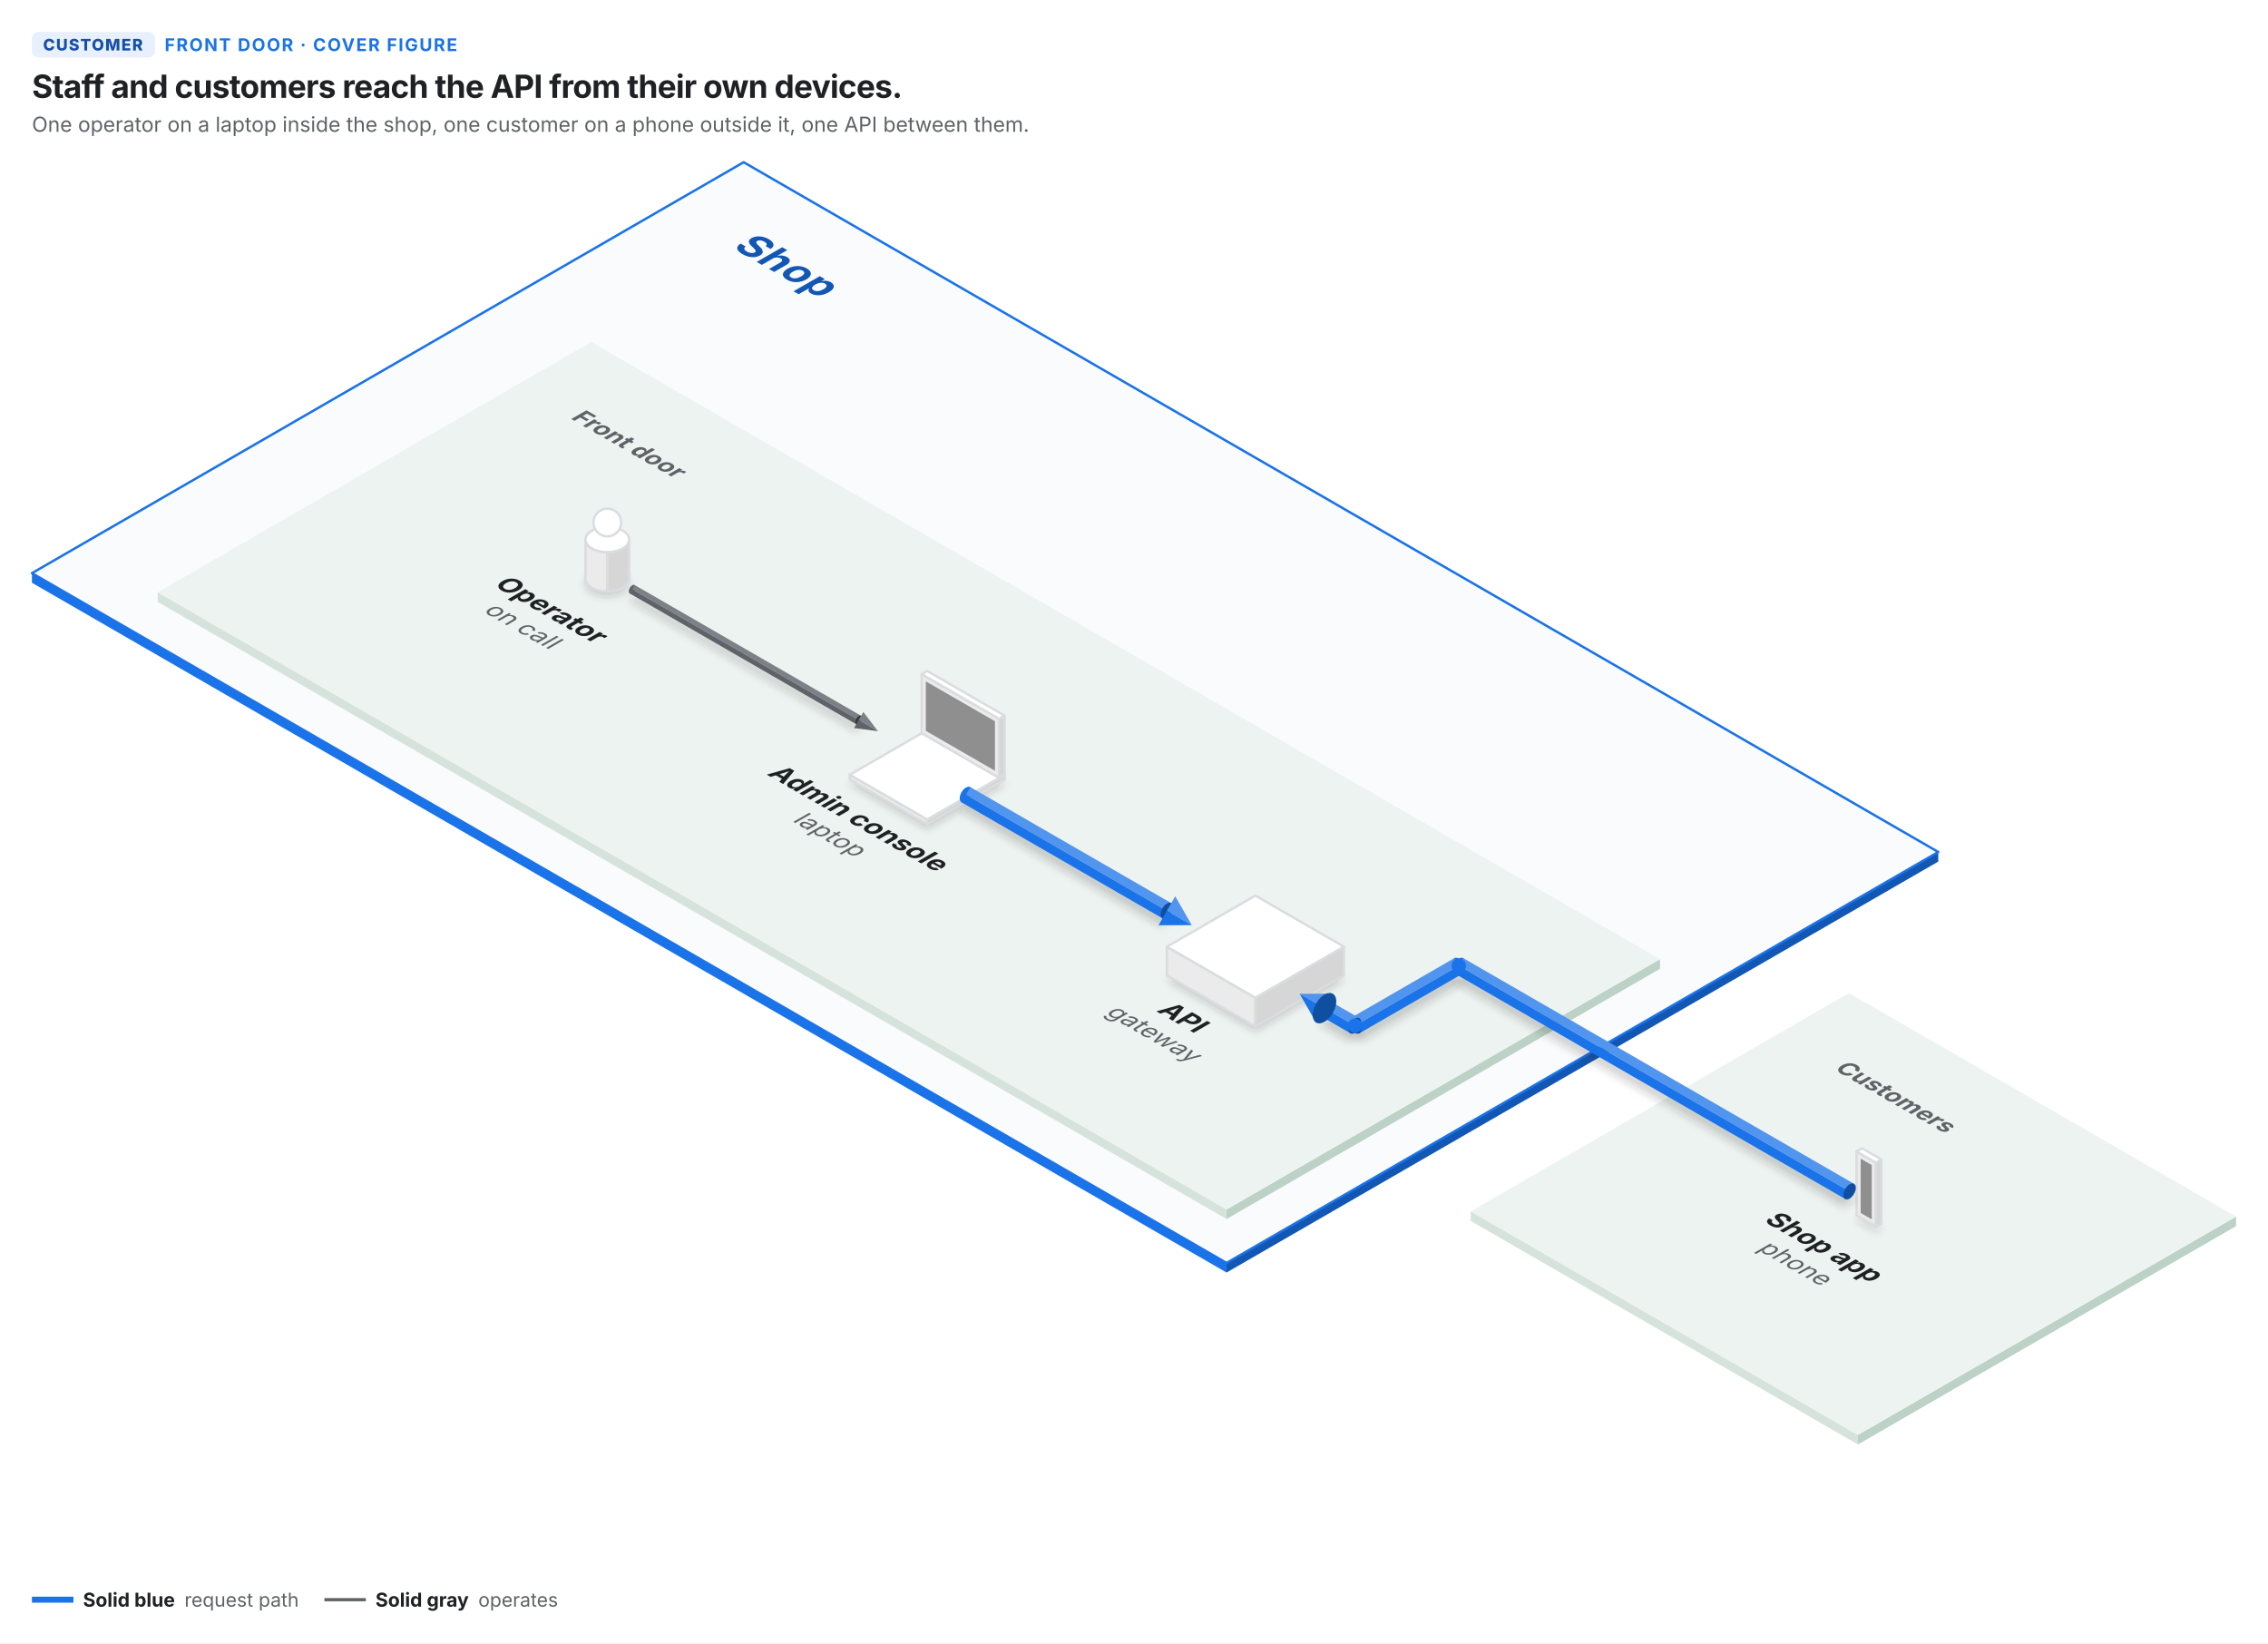
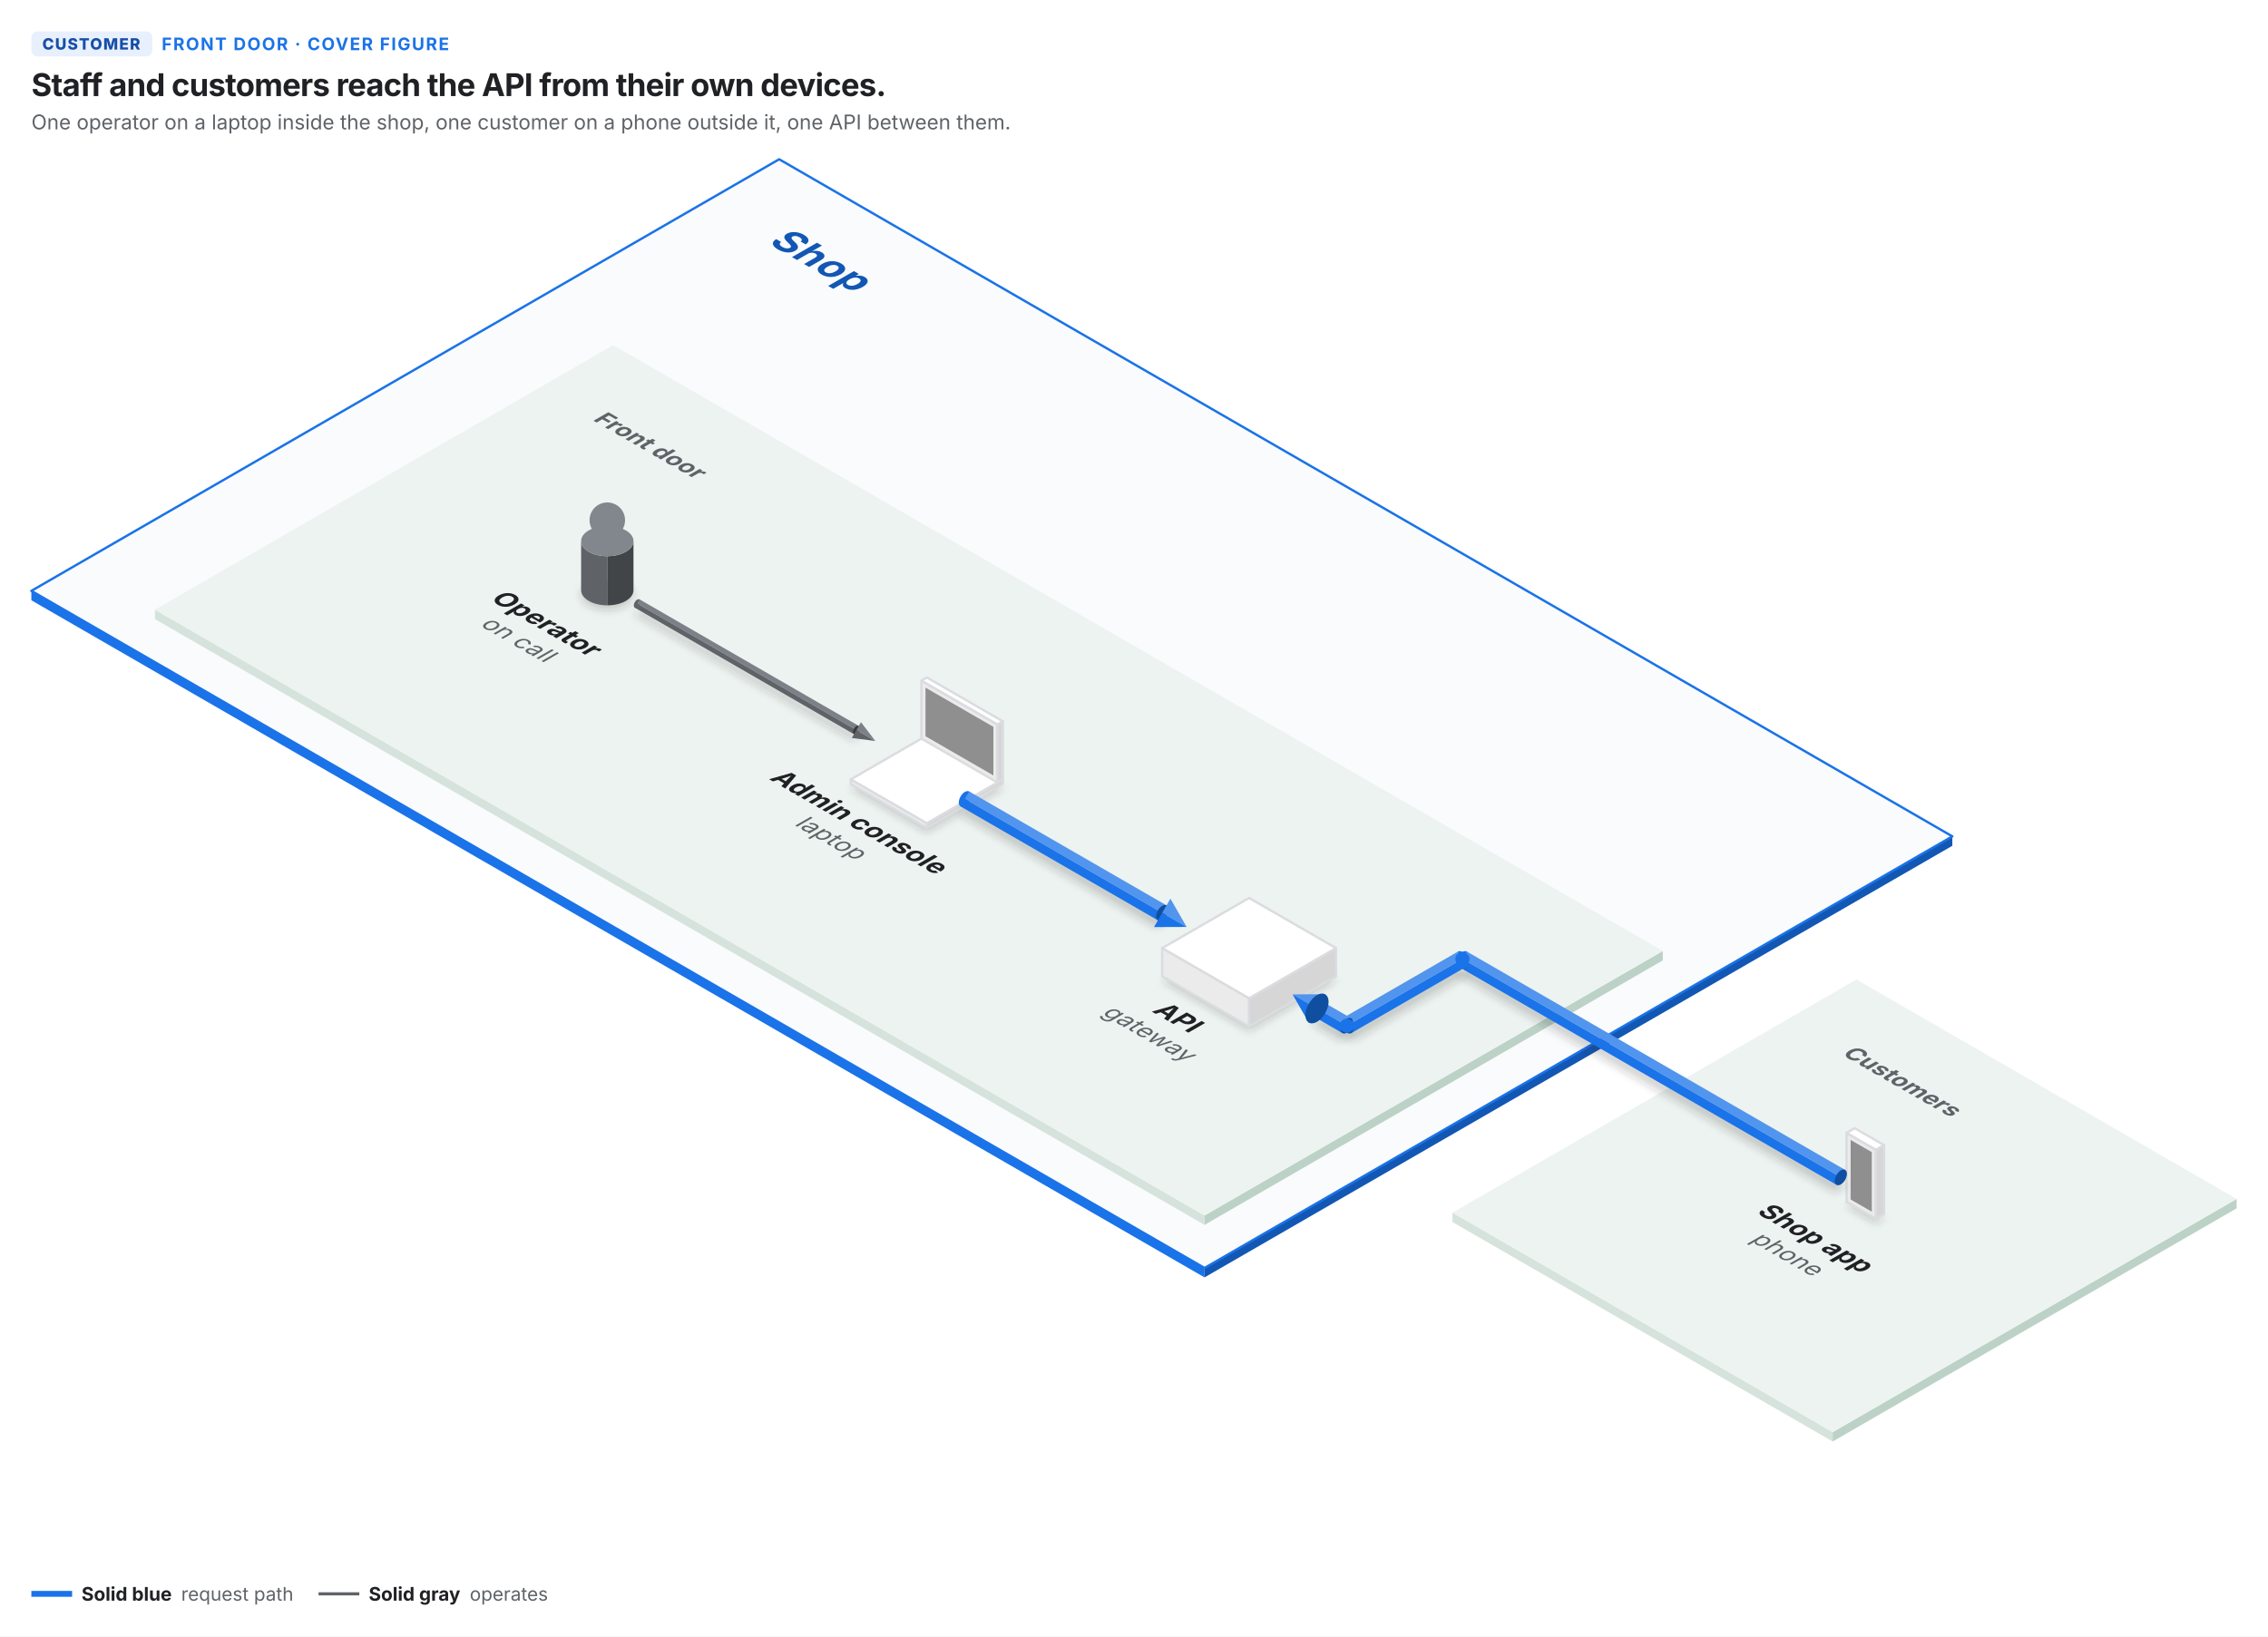
- <svg xmlns="http://www.w3.org/2000/svg" width="1420.55" height="1029.06" viewBox="0 0 1420.55 1029.06">
-   <rect x="0" y="0" width="1420.55" height="1029.06" fill="#FFFFFF" />
+ <svg xmlns="http://www.w3.org/2000/svg" width="1446.53" height="1044.06" viewBox="0 0 1446.53 1044.06">
+   <rect x="0" y="0" width="1446.53" height="1044.06" fill="#FFFFFF" />
  <defs>
    <filter id="stencil-shadow" x="-50%" y="-50%" width="200%" height="200%">
      <feGaussianBlur stdDeviation="2.5" />
    </filter>
  </defs>
  <g data-id="" data-tag="Page" data-projection="iso">
    <g data-id="/kicker" data-tag="Kicker">
      <rect x="20" y="20" width="77.14" height="16" rx="4" fill="#E8F0FE" />
      <text x="27" y="31.64" xml:space="preserve" font-family="Inter" font-size="10" font-weight="800" letter-spacing="0.7" fill="#174EA6">CUSTOMER</text>
      <text x="103.14" y="32" xml:space="preserve" font-family="Inter" font-size="11" font-weight="700" letter-spacing="0.88" fill="#1A73E8">FRONT DOOR · COVER FIGURE</text>
    </g>
    <g data-id="/title" data-tag="Title">
      <text x="20" y="61.28" xml:space="preserve" font-family="Inter" font-size="20" font-weight="700" letter-spacing="-0.4" fill="#202124">Staff and customers reach the API from their own devices.</text>
    </g>
    <g data-id="/lede" data-tag="Lede">
      <text x="20" y="82.53" xml:space="preserve" font-family="Inter" font-size="13" font-weight="400" fill="#5F6368">One operator on a laptop inside the shop, one customer on a phone outside it, one API between them.</text>
    </g>
    <g data-id="/body" data-tag="Body">
      <g data-id="/body/0" data-tag="Row">
        <g data-id="/body/0/children/0" data-tag="Zone" data-kind="system">
-           <polygon points="20,364.97 768.25,796.97 768.25,790.97 20,358.97" fill="#1A73E8" />
-           <polygon points="1214.02,539.6 768.25,796.97 768.25,790.97 1214.02,533.6" fill="#1257B3" />
-           <polygon points="465.78,101.6 1214.02,533.6 768.25,790.97 20,358.97" fill="#FAFBFC" stroke="#1A73E8" stroke-width="1.5" stroke-linejoin="round" />
-           <g data-plane="6" data-axis="x" transform="matrix(0.87 0.5 -0.87 0.5 536.45 40.8)">
+           <polygon points="20,382.97 768.25,814.97 768.25,808.97 20,376.97" fill="#1A73E8" />
+           <polygon points="1245.2,539.6 768.25,814.97 768.25,808.97 1245.2,533.6" fill="#1257B3" />
+           <polygon points="496.95,101.6 1245.2,533.6 768.25,808.97 20,376.97" fill="#FAFBFC" stroke="#1A73E8" stroke-width="1.5" stroke-linejoin="round" />
+           <g data-plane="6" data-axis="x" transform="matrix(0.87 0.5 -0.87 0.5 567.62 40.8)">
            <text x="69" y="159.14" xml:space="preserve" font-family="Inter" font-size="25.2" font-weight="700" letter-spacing="0.25" fill="#1257B3">Shop</text>
          </g>
          <g data-id="/body/0/children/0/children/0" data-tag="Zone" data-kind="group">
-             <polygon points="98.81,376.97 768.25,763.47 768.25,757.47 98.81,370.97" fill="#D5E3DC" />
-             <polygon points="1039.74,606.72 768.25,763.47 768.25,757.47 1039.74,600.72" fill="#BCD2C7" />
-             <polygon points="370.31,214.22 1039.74,600.72 768.25,757.47 98.81,370.97" fill="#EDF3F0" />
-             <g data-plane="12" data-axis="x" transform="matrix(0.87 0.5 -0.87 0.5 536.45 34.8)">
-               <text x="124" y="330.3" xml:space="preserve" font-family="Inter" font-size="15" font-weight="700" fill="#5F6368">Front door</text>
+             <polygon points="98.81,394.97 768.25,781.47 768.25,775.47 98.81,388.97" fill="#D5E3DC" />
+             <polygon points="1060.53,612.72 768.25,781.47 768.25,775.47 1060.53,606.72" fill="#BCD2C7" />
+             <polygon points="391.09,220.22 1060.53,606.72 768.25,775.47 98.81,388.97" fill="#EDF3F0" />
+             <g data-plane="12" data-axis="x" transform="matrix(0.87 0.5 -0.87 0.5 567.62 34.8)">
+               <text x="124" y="342.3" xml:space="preserve" font-family="Inter" font-size="15" font-weight="700" fill="#5F6368">Front door</text>
            </g>
            <g data-id="/body/0/children/0/children/0/children/0" data-tag="Row">
              <g data-id="/body/0/children/0/children/0/children/0/children/0" data-tag="Pcard">
-                 <ellipse cx="380.41" cy="365.55" rx="13.67" ry="7.89" fill="#202124" fill-opacity="0.2" filter="url(#stencil-shadow)" />
-                 <path d="M 366.74 362.55 A 13.67 7.89 0 0 0 380.41 370.44 L 380.41 345.8 A 13.67 7.89 0 0 1 366.74 337.91 Z" fill="#EBEBEB" stroke="#DADCE0" stroke-width="1.5" stroke-linejoin="round" />
-                 <path d="M 380.41 370.44 A 13.67 7.89 0 0 0 394.08 362.55 L 394.08 337.91 A 13.67 7.89 0 0 1 380.41 345.8 Z" fill="#D6D6D6" stroke="#DADCE0" stroke-width="1.5" stroke-linejoin="round" />
-                 <ellipse cx="380.41" cy="337.91" rx="13.67" ry="7.89" fill="#FFFFFF" stroke="#DADCE0" stroke-width="1.5" />
-                 <circle cx="380.41" cy="327.23" r="8.68" fill="#FFFFFF" stroke="#DADCE0" stroke-width="1.5" />
-                 <g data-plane="12" data-axis="x" transform="matrix(0.87 0.5 -0.87 0.5 536.45 34.8)">
-                   <text x="200.93" y="462.63" xml:space="preserve" font-family="Inter" font-size="16.9" font-weight="700" fill="#202124">Operator</text>
-                   <text x="213.5" y="482.65" xml:space="preserve" font-family="Inter" font-size="15.6" font-weight="400" fill="#5F6368">on call</text>
+                 <ellipse cx="387.34" cy="379.55" rx="16.71" ry="9.64" fill="#202124" fill-opacity="0.2" filter="url(#stencil-shadow)" />
+                 <path d="M 370.63 376.55 A 16.71 9.64 0 0 0 387.34 386.2 L 387.34 354.84 A 16.71 9.64 0 0 1 370.63 345.19 Z" fill="#5F6368" />
+                 <path d="M 387.34 386.2 A 16.71 9.64 0 0 0 404.04 376.55 L 404.04 345.19 A 16.71 9.64 0 0 1 387.34 354.84 Z" fill="#424548" />
+                 <ellipse cx="387.34" cy="345.19" rx="16.71" ry="9.64" fill="#82878D" />
+                 <circle cx="387.34" cy="331.87" r="11.32" fill="#82878D" />
+                 <g data-plane="12" data-axis="x" transform="matrix(0.87 0.5 -0.87 0.5 567.62 34.8)">
+                   <text x="200.93" y="494.63" xml:space="preserve" font-family="Inter" font-size="16.9" font-weight="700" fill="#202124">Operator</text>
+                   <text x="213.5" y="514.65" xml:space="preserve" font-family="Inter" font-size="15.6" font-weight="400" fill="#5F6368">on call</text>
                </g>
              </g>
              <g data-id="/body/0/children/0/children/0/children/0/children/1" data-tag="Pcard">
-                 <polygon points="580.75,463.22 629.25,491.22 580.75,519.22 532.25,491.22" fill="#202124" fill-opacity="0.2" filter="url(#stencil-shadow)" />
-                 <polygon points="532.25,488.22 580.75,516.22 580.75,513.22 532.25,485.22" fill="#EBEBEB" stroke="#DADCE0" stroke-width="1.5" stroke-linejoin="round" />
-                 <polygon points="629.25,488.22 580.75,516.22 580.75,513.22 629.25,485.22" fill="#D6D6D6" stroke="#DADCE0" stroke-width="1.5" stroke-linejoin="round" />
-                 <polygon points="580.75,457.22 629.25,485.22 580.75,513.22 532.25,485.22" fill="#FFFFFF" stroke="#DADCE0" stroke-width="1.5" stroke-linejoin="round" />
-                 <polygon points="577.29,459.22 625.78,487.22 625.78,450.22 577.29,422.22" fill="#EBEBEB" stroke="#DADCE0" stroke-width="1.5" stroke-linejoin="round" />
-                 <polygon points="629.25,485.22 625.78,487.22 625.78,450.22 629.25,448.22" fill="#D6D6D6" stroke="#DADCE0" stroke-width="1.5" stroke-linejoin="round" />
-                 <polygon points="580.75,420.22 629.25,448.22 625.78,450.22 577.29,422.22" fill="#FFFFFF" stroke="#DADCE0" stroke-width="1.5" stroke-linejoin="round" />
-                 <polygon points="579.89,426.72 623.19,451.72 623.19,482.72 579.89,457.72" fill="#8F8F8F" />
-                 <g data-plane="12" data-axis="x" transform="matrix(0.87 0.5 -0.87 0.5 536.45 34.8)">
-                   <text x="417.64" y="482.63" xml:space="preserve" font-family="Inter" font-size="16.9" font-weight="700" fill="#202124">Admin console</text>
-                   <text x="456.03" y="502.65" xml:space="preserve" font-family="Inter" font-size="15.6" font-weight="400" fill="#5F6368">laptop</text>
+                 <polygon points="591.14,475.22 639.64,503.22 591.14,531.22 542.65,503.22" fill="#202124" fill-opacity="0.2" filter="url(#stencil-shadow)" />
+                 <polygon points="542.65,500.22 591.14,528.22 591.14,525.22 542.65,497.22" fill="#EBEBEB" stroke="#DADCE0" stroke-width="1.5" stroke-linejoin="round" />
+                 <polygon points="639.64,500.22 591.14,528.22 591.14,525.22 639.64,497.22" fill="#D6D6D6" stroke="#DADCE0" stroke-width="1.5" stroke-linejoin="round" />
+                 <polygon points="591.14,469.22 639.64,497.22 591.14,525.22 542.65,497.22" fill="#FFFFFF" stroke="#DADCE0" stroke-width="1.5" stroke-linejoin="round" />
+                 <polygon points="587.68,471.22 636.18,499.22 636.18,462.22 587.68,434.22" fill="#EBEBEB" stroke="#DADCE0" stroke-width="1.5" stroke-linejoin="round" />
+                 <polygon points="639.64,497.22 636.18,499.22 636.18,462.22 639.64,460.22" fill="#D6D6D6" stroke="#DADCE0" stroke-width="1.5" stroke-linejoin="round" />
+                 <polygon points="591.14,432.22 639.64,460.22 636.18,462.22 587.68,434.22" fill="#FFFFFF" stroke="#DADCE0" stroke-width="1.5" stroke-linejoin="round" />
+                 <polygon points="590.28,438.72 633.58,463.72 633.58,494.72 590.28,469.72" fill="#8F8F8F" />
+                 <g data-plane="12" data-axis="x" transform="matrix(0.87 0.5 -0.87 0.5 567.62 34.8)">
+                   <text x="417.64" y="506.63" xml:space="preserve" font-family="Inter" font-size="16.9" font-weight="700" fill="#202124">Admin console</text>
+                   <text x="456.03" y="526.65" xml:space="preserve" font-family="Inter" font-size="15.6" font-weight="400" fill="#5F6368">laptop</text>
                </g>
              </g>
              <g data-id="/body/0/children/0/children/0/children/0/children/2" data-tag="Pcard">
-                 <polygon points="786.29,581.89 841.71,613.89 786.29,645.89 730.86,613.89" fill="#202124" fill-opacity="0.2" filter="url(#stencil-shadow)" />
-                 <polygon points="730.86,610.89 786.29,642.89 786.29,624.89 730.86,592.89" fill="#EBEBEB" stroke="#DADCE0" stroke-width="1.5" stroke-linejoin="round" />
-                 <polygon points="841.71,610.89 786.29,642.89 786.29,624.89 841.71,592.89" fill="#D6D6D6" stroke="#DADCE0" stroke-width="1.5" stroke-linejoin="round" />
-                 <polygon points="786.29,560.89 841.71,592.89 786.29,624.89 730.86,592.89" fill="#FFFFFF" stroke="#DADCE0" stroke-width="1.5" stroke-linejoin="round" />
-                 <g data-plane="12" data-axis="x" transform="matrix(0.87 0.5 -0.87 0.5 536.45 34.8)">
-                   <text x="706.18" y="490.63" xml:space="preserve" font-family="Inter" font-size="16.9" font-weight="700" fill="#202124">API</text>
-                   <text x="689.26" y="510.65" xml:space="preserve" font-family="Inter" font-size="15.6" font-weight="400" fill="#5F6368">gateway</text>
+                 <polygon points="796.68,593.89 852.11,625.89 796.68,657.89 741.25,625.89" fill="#202124" fill-opacity="0.2" filter="url(#stencil-shadow)" />
+                 <polygon points="741.25,622.89 796.68,654.89 796.68,636.89 741.25,604.89" fill="#EBEBEB" stroke="#DADCE0" stroke-width="1.5" stroke-linejoin="round" />
+                 <polygon points="852.11,622.89 796.68,654.89 796.68,636.89 852.11,604.89" fill="#D6D6D6" stroke="#DADCE0" stroke-width="1.5" stroke-linejoin="round" />
+                 <polygon points="796.68,572.89 852.11,604.89 796.68,636.89 741.25,604.89" fill="#FFFFFF" stroke="#DADCE0" stroke-width="1.5" stroke-linejoin="round" />
+                 <g data-plane="12" data-axis="x" transform="matrix(0.87 0.5 -0.87 0.5 567.62 34.8)">
+                   <text x="706.18" y="514.63" xml:space="preserve" font-family="Inter" font-size="16.9" font-weight="700" fill="#202124">API</text>
+                   <text x="689.26" y="534.65" xml:space="preserve" font-family="Inter" font-size="15.6" font-weight="400" fill="#5F6368">gateway</text>
                </g>
              </g>
            </g>
          </g>
        </g>
        <g data-id="/body/0/children/1" data-tag="Col">
          <g data-id="/body/0/children/1/children/0" data-tag="Zone" data-kind="group">
-             <polygon points="921.2,764.66 1163.69,904.66 1163.69,898.66 921.2,758.66" fill="#D5E3DC" />
-             <polygon points="1400.55,767.91 1163.69,904.66 1163.69,898.66 1400.55,761.91" fill="#BCD2C7" />
-             <polygon points="1158.06,621.91 1400.55,761.91 1163.69,898.66 921.2,758.66" fill="#EDF3F0" />
-             <g data-plane="6" data-axis="x" transform="matrix(0.87 0.5 -0.87 0.5 536.45 40.8)">
-               <text x="980.5" y="277.18" xml:space="preserve" font-family="Inter" font-size="15" font-weight="700" fill="#5F6368">Customers</text>
+             <polygon points="926.4,779.66 1168.89,919.66 1168.89,913.66 926.4,773.66" fill="#D5E3DC" />
+             <polygon points="1426.53,770.91 1168.89,919.66 1168.89,913.66 1426.53,764.91" fill="#BCD2C7" />
+             <polygon points="1184.04,624.91 1426.53,764.91 1168.89,913.66 926.4,773.66" fill="#EDF3F0" />
+             <g data-plane="6" data-axis="x" transform="matrix(0.87 0.5 -0.87 0.5 567.62 40.8)">
+               <text x="980.5" y="283.18" xml:space="preserve" font-family="Inter" font-size="15" font-weight="700" fill="#5F6368">Customers</text>
            </g>
            <g data-id="/body/0/children/1/children/0/children/0" data-tag="Col">
              <g data-id="/body/0/children/1/children/0/children/0/children/0" data-tag="Pcard">
-                 <polygon points="1166.29,762.16 1178.41,769.16 1174.95,771.16 1162.82,764.16" fill="#202124" fill-opacity="0.2" filter="url(#stencil-shadow)" />
-                 <polygon points="1162.82,761.16 1174.95,768.16 1174.95,728.16 1162.82,721.16" fill="#EBEBEB" stroke="#DADCE0" stroke-width="1.5" stroke-linejoin="round" />
-                 <polygon points="1178.41,766.16 1174.95,768.16 1174.95,728.16 1178.41,726.16" fill="#D6D6D6" stroke="#DADCE0" stroke-width="1.5" stroke-linejoin="round" />
-                 <polygon points="1166.29,719.16 1178.41,726.16 1174.95,728.16 1162.82,721.16" fill="#FFFFFF" stroke="#DADCE0" stroke-width="1.5" stroke-linejoin="round" />
-                 <polygon points="1165.42,725.66 1172.35,729.66 1172.35,763.66 1165.42,759.66" fill="#8F8F8F" />
-                 <g data-plane="6" data-axis="x" transform="matrix(0.87 0.5 -0.87 0.5 536.45 40.8)">
-                   <text x="1050.14" y="397.51" xml:space="preserve" font-family="Inter" font-size="16.9" font-weight="700" fill="#202124">Shop app</text>
-                   <text x="1065.78" y="417.53" xml:space="preserve" font-family="Inter" font-size="15.6" font-weight="400" fill="#5F6368">phone</text>
+                 <polygon points="1182.92,766.76 1201.62,777.56 1196.43,780.56 1177.72,769.76" fill="#202124" fill-opacity="0.2" filter="url(#stencil-shadow)" />
+                 <polygon points="1177.72,766.76 1196.43,777.56 1196.43,733.56 1177.72,722.76" fill="#EBEBEB" stroke="#DADCE0" stroke-width="1.5" stroke-linejoin="round" />
+                 <polygon points="1201.62,774.56 1196.43,777.56 1196.43,733.56 1201.62,730.56" fill="#D6D6D6" stroke="#DADCE0" stroke-width="1.5" stroke-linejoin="round" />
+                 <polygon points="1182.92,719.76 1201.62,730.56 1196.43,733.56 1177.72,722.76" fill="#FFFFFF" stroke="#DADCE0" stroke-width="1.5" stroke-linejoin="round" />
+                 <polygon points="1180.32,727.26 1193.83,735.06 1193.83,773.06 1180.32,765.26" fill="#8F8F8F" />
+                 <g data-plane="6" data-axis="x" transform="matrix(0.87 0.5 -0.87 0.5 567.62 40.8)">
+                   <text x="1050.14" y="415.51" xml:space="preserve" font-family="Inter" font-size="16.9" font-weight="700" fill="#202124">Shop app</text>
+                   <text x="1065.78" y="435.53" xml:space="preserve" font-family="Inter" font-size="15.6" font-weight="400" fill="#5F6368">phone</text>
                </g>
              </g>
            </g>
          </g>
        </g>
      </g>
    </g>
    <g data-id="/legend" data-tag="Legend">
      <g data-id="/legend/0" data-tag="LegendEntry" data-kind="blue">
-         <line x1="20" y1="1001.86" x2="46" y2="1001.86" stroke="#1A73E8" stroke-width="3.75" />
-         <text x="52" y="1006.23" xml:space="preserve" font-family="Inter" font-size="12" font-weight="700" fill="#202124">Solid blue</text>
-         <text x="115.56" y="1006.23" xml:space="preserve" font-family="Inter" font-size="12" font-weight="400" fill="#5F6368">request path</text>
+         <line x1="20" y1="1016.86" x2="46" y2="1016.86" stroke="#1A73E8" stroke-width="3.75" />
+         <text x="52" y="1021.23" xml:space="preserve" font-family="Inter" font-size="12" font-weight="700" fill="#202124">Solid blue</text>
+         <text x="115.56" y="1021.23" xml:space="preserve" font-family="Inter" font-size="12" font-weight="400" fill="#5F6368">request path</text>
      </g>
      <g data-id="/legend/1" data-tag="LegendEntry" data-kind="gray">
-         <line x1="203.18" y1="1001.86" x2="229.18" y2="1001.86" stroke="#5F6368" stroke-width="2" />
-         <text x="235.18" y="1006.23" xml:space="preserve" font-family="Inter" font-size="12" font-weight="700" fill="#202124">Solid gray</text>
-         <text x="299.59" y="1006.23" xml:space="preserve" font-family="Inter" font-size="12" font-weight="400" fill="#5F6368">operates</text>
+         <line x1="203.18" y1="1016.86" x2="229.18" y2="1016.86" stroke="#5F6368" stroke-width="2" />
+         <text x="235.18" y="1021.23" xml:space="preserve" font-family="Inter" font-size="12" font-weight="700" fill="#202124">Solid gray</text>
+         <text x="299.59" y="1021.23" xml:space="preserve" font-family="Inter" font-size="12" font-weight="400" fill="#5F6368">operates</text>
      </g>
    </g>
  </g>
  <g data-id="/links/0" data-tag="Link" data-kind="gray">
-     <polygon points="398.16,373.3 540,455.19 535.67,457.69 393.83,375.8" fill="#202124" fill-opacity="0.2" filter="url(#stencil-shadow)" />
-     <polygon points="393.83,370.3 393.91,369.61 394.12,368.89 394.47,368.17 394.92,367.51 395.44,366.96 396,366.55 396.56,366.31 397.08,366.26 397.53,366.4 397.87,366.72 398.09,367.2 398.16,367.8 398.09,368.49 397.87,369.22 397.53,369.94 397.08,370.59 396.56,371.14 396,371.55 395.44,371.79 394.92,371.84 394.47,371.7 394.12,371.39 393.91,370.91" fill="#5F6368" />
-     <polygon points="397.53,366.4 539.37,448.29 537.84,450.94 396,369.05" fill="#7C8188" />
-     <polygon points="396,369.05 537.84,450.94 536.31,453.6 394.47,371.7" fill="#5F6368" />
-     <polygon points="535.67,452.19 535.75,451.51 535.96,450.78 536.31,450.06 536.76,449.4 537.28,448.85 537.84,448.44 538.4,448.21 538.92,448.15 539.37,448.29 539.71,448.61 539.93,449.09 540,449.69 539.93,450.38 539.71,451.11 539.37,451.83 538.92,452.48 538.4,453.04 537.84,453.44 537.28,453.68 536.76,453.73 536.31,453.6 535.96,453.28 535.75,452.8" fill="#383A3D" />
-     <polygon points="549.96,457.94 540.75,445.91 537.84,450.94" fill="#7C8188" />
-     <polygon points="549.96,457.94 537.84,450.94 534.93,455.98" fill="#5F6368" />
+     <polygon points="408.56,389.3 548.37,470.03 544.04,472.53 404.23,391.8" fill="#202124" fill-opacity="0.2" filter="url(#stencil-shadow)" />
+     <polygon points="404.23,386.3 404.3,385.61 404.52,384.89 404.86,384.17 405.31,383.51 405.83,382.96 406.39,382.55 406.95,382.31 407.47,382.26 407.92,382.4 408.27,382.72 408.48,383.2 408.56,383.8 408.48,384.49 408.27,385.22 407.92,385.94 407.47,386.59 406.95,387.14 406.39,387.55 405.83,387.79 405.31,387.84 404.86,387.7 404.52,387.39 404.3,386.91" fill="#5F6368" />
+     <polygon points="407.92,382.4 547.74,463.12 546.21,465.78 406.39,385.05" fill="#7C8188" />
+     <polygon points="406.39,385.05 546.21,465.78 544.68,468.43 404.86,387.7" fill="#5F6368" />
+     <polygon points="544.04,467.03 544.12,466.34 544.33,465.61 544.68,464.89 545.13,464.24 545.65,463.68 546.21,463.28 546.77,463.04 547.29,462.99 547.74,463.12 548.08,463.44 548.3,463.92 548.37,464.53 548.3,465.22 548.08,465.94 547.74,466.66 547.29,467.32 546.77,467.87 546.21,468.28 545.65,468.51 545.13,468.57 544.68,468.43 544.33,468.11 544.12,467.63" fill="#383A3D" />
+     <polygon points="558.33,472.78 549.12,460.74 546.21,465.78" fill="#7C8188" />
+     <polygon points="558.33,472.78 546.21,465.78 543.3,470.81" fill="#5F6368" />
  </g>
  <g data-id="/links/1" data-tag="Link" data-kind="blue">
-     <polygon points="608.9,502.97 734.76,575.64 726.97,580.14 601.1,507.47" fill="#202124" fill-opacity="0.2" filter="url(#stencil-shadow)" />
-     <polygon points="601.1,499.97 601.24,498.73 601.63,497.42 602.24,496.13 603.05,494.95 603.99,493.96 605,493.22 606.01,492.79 606.95,492.7 607.76,492.95 608.38,493.52 608.76,494.38 608.9,495.47 608.76,496.71 608.38,498.02 607.76,499.31 606.95,500.49 606.01,501.48 605,502.22 603.99,502.65 603.05,502.74 602.24,502.49 601.63,501.92 601.24,501.06" fill="#1A73E8" />
-     <polygon points="607.76,492.95 733.62,565.61 730.86,570.39 605,497.72" fill="#5295EE" />
-     <polygon points="605,497.72 730.86,570.39 728.11,575.16 602.24,502.49" fill="#1A73E8" />
-     <polygon points="726.97,572.64 727.1,571.4 727.49,570.09 728.11,568.8 728.91,567.61 729.85,566.62 730.86,565.89 731.87,565.46 732.81,565.36 733.62,565.61 734.24,566.19 734.63,567.05 734.76,568.14 734.63,569.38 734.24,570.69 733.62,571.98 732.81,573.16 731.87,574.15 730.86,574.89 729.85,575.32 728.91,575.41 728.11,575.16 727.49,574.59 727.1,573.72" fill="#104EA0" />
-     <polygon points="746.45,579.39 736.1,561.32 730.86,570.39" fill="#5295EE" />
-     <polygon points="746.45,579.39 730.86,570.39 725.63,579.46" fill="#1A73E8" />
+     <polygon points="619.29,514.97 745.15,587.64 737.36,592.14 611.5,519.47" fill="#202124" fill-opacity="0.2" filter="url(#stencil-shadow)" />
+     <polygon points="611.5,511.97 611.63,510.73 612.02,509.42 612.64,508.13 613.44,506.95 614.38,505.96 615.39,505.22 616.4,504.79 617.34,504.7 618.15,504.95 618.77,505.52 619.16,506.38 619.29,507.47 619.16,508.71 618.77,510.02 618.15,511.31 617.34,512.49 616.4,513.48 615.39,514.22 614.38,514.65 613.44,514.74 612.64,514.49 612.02,513.92 611.63,513.06" fill="#1A73E8" />
+     <polygon points="618.15,504.95 744.01,577.61 741.25,582.39 615.39,509.72" fill="#5295EE" />
+     <polygon points="615.39,509.72 741.25,582.39 738.5,587.16 612.64,514.49" fill="#1A73E8" />
+     <polygon points="737.36,584.64 737.49,583.4 737.88,582.09 738.5,580.8 739.31,579.61 740.25,578.62 741.25,577.89 742.26,577.46 743.2,577.36 744.01,577.61 744.63,578.19 745.02,579.05 745.15,580.14 745.02,581.38 744.63,582.69 744.01,583.98 743.2,585.16 742.26,586.15 741.25,586.89 740.25,587.32 739.31,587.41 738.5,587.16 737.88,586.59 737.49,585.72" fill="#104EA0" />
+     <polygon points="756.84,591.39 746.49,573.32 741.25,582.39" fill="#5295EE" />
+     <polygon points="756.84,591.39 741.25,582.39 736.02,591.46" fill="#1A73E8" />
  </g>
  <g data-id="/links/2" data-tag="Link" data-kind="blue">
-     <polygon points="1154.6,755.91 909.8,614.58 917.59,610.08 1162.39,751.41" fill="#202124" fill-opacity="0.2" filter="url(#stencil-shadow)" />
-     <polygon points="917.59,602.58 917.46,601.49 917.07,600.63 916.45,600.05 915.65,599.8 914.71,599.9 913.7,600.33 912.69,601.06 911.75,602.05 910.94,603.24 910.32,604.53 909.93,605.84 909.8,607.08 909.93,608.16 910.32,609.03 910.94,609.6 911.75,609.85 912.69,609.76 913.7,609.33 914.71,608.59 915.65,607.6 916.45,606.42 917.07,605.13 917.46,603.82" fill="#1A73E8" />
-     <polygon points="1161.25,741.39 916.45,600.05 913.7,604.83 1158.49,746.16" fill="#5295EE" />
-     <polygon points="1158.49,746.16 913.7,604.83 910.94,609.6 1155.74,750.93" fill="#1A73E8" />
-     <polygon points="1162.39,743.91 1162.26,742.82 1161.87,741.96 1161.25,741.39 1160.44,741.14 1159.5,741.23 1158.49,741.66 1157.49,742.4 1156.55,743.39 1155.74,744.57 1155.12,745.86 1154.73,747.17 1154.6,748.41 1154.73,749.5 1155.12,750.36 1155.74,750.93 1156.55,751.18 1157.49,751.09 1158.49,750.66 1159.5,749.92 1160.44,748.93 1161.25,747.75 1161.87,746.46 1162.26,745.15" fill="#104EA0" />
-     <polygon points="917.59,614.58 852.54,652.14 844.74,647.64 909.8,610.08" fill="#202124" fill-opacity="0.2" filter="url(#stencil-shadow)" />
-     <polygon points="909.8,602.58 909.93,601.49 910.32,600.63 910.94,600.05 911.75,599.8 912.69,599.9 913.7,600.33 914.71,601.06 915.65,602.05 916.45,603.24 917.07,604.53 917.46,605.84 917.59,607.08 917.46,608.16 917.07,609.03 916.45,609.6 915.65,609.85 914.71,609.76 913.7,609.33 912.69,608.59 911.75,607.6 910.94,606.42 910.32,605.13 909.93,603.82" fill="#1A73E8" />
-     <polygon points="910.94,600.05 845.89,637.61 848.64,642.39 913.7,604.83" fill="#5295EE" />
-     <polygon points="913.7,604.83 848.64,642.39 851.4,647.16 916.45,609.6" fill="#1A73E8" />
-     <polygon points="844.74,640.14 844.88,639.05 845.27,638.19 845.89,637.61 846.69,637.36 847.63,637.46 848.64,637.89 849.65,638.62 850.59,639.61 851.4,640.8 852.02,642.09 852.41,643.4 852.54,644.64 852.41,645.72 852.02,646.59 851.4,647.16 850.59,647.41 849.65,647.32 848.64,646.89 847.63,646.15 846.69,645.16 845.89,643.98 845.27,642.69 844.88,641.38" fill="#104EA0" />
-     <polygon points="844.74,652.14 825.69,641.14 833.49,636.64 852.54,647.64" fill="#202124" fill-opacity="0.2" filter="url(#stencil-shadow)" />
-     <polygon points="833.49,629.14 833.35,628.05 832.96,627.19 832.35,626.61 831.54,626.36 830.6,626.46 829.59,626.89 828.58,627.62 827.64,628.61 826.83,629.8 826.21,631.09 825.83,632.4 825.69,633.64 825.83,634.72 826.21,635.59 826.83,636.16 827.64,636.41 828.58,636.32 829.59,635.89 830.6,635.15 831.54,634.16 832.35,632.98 832.96,631.69 833.35,630.38" fill="#1A73E8" />
-     <polygon points="851.4,637.61 832.35,626.61 829.59,631.39 848.64,642.39" fill="#5295EE" />
-     <polygon points="848.64,642.39 829.59,631.39 826.83,636.16 845.89,647.16" fill="#1A73E8" />
-     <polygon points="852.54,640.14 852.41,639.05 852.02,638.19 851.4,637.61 850.59,637.36 849.65,637.46 848.64,637.89 847.63,638.62 846.69,639.61 845.89,640.8 845.27,642.09 844.88,643.4 844.74,644.64 844.88,645.72 845.27,646.59 845.89,647.16 846.69,647.41 847.63,647.32 848.64,646.89 849.65,646.15 850.59,645.16 851.4,643.98 852.02,642.69 852.41,641.38" fill="#104EA0" />
-     <circle cx="913.7" cy="604.83" r="4.5" fill="#1A73E8" />
-     <circle cx="848.64" cy="642.39" r="4.5" fill="#1A73E8" />
-     <polygon points="814,622.39 834.83,622.32 829.59,631.39" fill="#5295EE" />
-     <polygon points="814,622.39 829.59,631.39 824.35,640.46" fill="#1A73E8" />
-     <polygon points="836.99,627.11 836.74,625.04 836,623.41 834.83,622.32 833.29,621.84 831.51,622.02 829.59,622.84 827.67,624.23 825.89,626.12 824.35,628.36 823.18,630.81 822.44,633.3 822.18,635.66 822.44,637.73 823.18,639.36 824.35,640.46 825.89,640.93 827.67,640.75 829.59,639.94 831.51,638.54 833.29,636.65 834.83,634.41 836,631.96 836.74,629.47" fill="#104EA0" />
+     <polygon points="1170.19,760.91 928.85,621.58 936.65,617.08 1177.98,756.41" fill="#202124" fill-opacity="0.2" filter="url(#stencil-shadow)" />
+     <polygon points="936.65,609.58 936.51,608.49 936.13,607.63 935.51,607.05 934.7,606.8 933.76,606.9 932.75,607.33 931.74,608.06 930.8,609.05 929.99,610.24 929.38,611.53 928.99,612.84 928.85,614.08 928.99,615.16 929.38,616.03 929.99,616.6 930.8,616.85 931.74,616.76 932.75,616.33 933.76,615.59 934.7,614.6 935.51,613.42 936.13,612.13 936.51,610.82" fill="#1A73E8" />
+     <polygon points="1176.84,746.39 935.51,607.05 932.75,611.83 1174.08,751.16" fill="#5295EE" />
+     <polygon points="1174.08,751.16 932.75,611.83 929.99,616.6 1171.33,755.93" fill="#1A73E8" />
+     <polygon points="1177.98,748.91 1177.85,747.82 1177.46,746.96 1176.84,746.39 1176.03,746.14 1175.09,746.23 1174.08,746.66 1173.07,747.4 1172.13,748.39 1171.33,749.57 1170.71,750.86 1170.32,752.17 1170.19,753.41 1170.32,754.5 1170.71,755.36 1171.33,755.93 1172.13,756.18 1173.07,756.09 1174.08,755.66 1175.09,754.92 1176.03,753.93 1176.84,752.75 1177.46,751.46 1177.85,750.15" fill="#104EA0" />
+     <polygon points="936.65,621.58 862.93,664.14 855.14,659.64 928.85,617.08" fill="#202124" fill-opacity="0.2" filter="url(#stencil-shadow)" />
+     <polygon points="928.85,609.58 928.99,608.49 929.38,607.63 929.99,607.05 930.8,606.8 931.74,606.9 932.75,607.33 933.76,608.06 934.7,609.05 935.51,610.24 936.13,611.53 936.51,612.84 936.65,614.08 936.51,615.16 936.13,616.03 935.51,616.6 934.7,616.85 933.76,616.76 932.75,616.33 931.74,615.59 930.8,614.6 929.99,613.42 929.38,612.13 928.99,610.82" fill="#1A73E8" />
+     <polygon points="929.99,607.05 856.28,649.61 859.03,654.39 932.75,611.83" fill="#5295EE" />
+     <polygon points="932.75,611.83 859.03,654.39 861.79,659.16 935.51,616.6" fill="#1A73E8" />
+     <polygon points="855.14,652.14 855.27,651.05 855.66,650.19 856.28,649.61 857.09,649.36 858.03,649.46 859.03,649.89 860.04,650.62 860.98,651.61 861.79,652.8 862.41,654.09 862.8,655.4 862.93,656.64 862.8,657.72 862.41,658.59 861.79,659.16 860.98,659.41 860.04,659.32 859.03,658.89 858.03,658.15 857.09,657.16 856.28,655.98 855.66,654.69 855.27,653.38" fill="#104EA0" />
+     <polygon points="855.14,664.14 836.08,653.14 843.88,648.64 862.93,659.64" fill="#202124" fill-opacity="0.2" filter="url(#stencil-shadow)" />
+     <polygon points="843.88,641.14 843.75,640.05 843.36,639.19 842.74,638.61 841.93,638.36 840.99,638.46 839.98,638.89 838.97,639.62 838.03,640.61 837.23,641.8 836.61,643.09 836.22,644.4 836.08,645.64 836.22,646.72 836.61,647.59 837.23,648.16 838.03,648.41 838.97,648.32 839.98,647.89 840.99,647.15 841.93,646.16 842.74,644.98 843.36,643.69 843.75,642.38" fill="#1A73E8" />
+     <polygon points="861.79,649.61 842.74,638.61 839.98,643.39 859.03,654.39" fill="#5295EE" />
+     <polygon points="859.03,654.39 839.98,643.39 837.23,648.16 856.28,659.16" fill="#1A73E8" />
+     <polygon points="862.93,652.14 862.8,651.05 862.41,650.19 861.79,649.61 860.98,649.36 860.04,649.46 859.03,649.89 858.03,650.62 857.09,651.61 856.28,652.8 855.66,654.09 855.27,655.4 855.14,656.64 855.27,657.72 855.66,658.59 856.28,659.16 857.09,659.41 858.03,659.32 859.03,658.89 860.04,658.15 860.98,657.16 861.79,655.98 862.41,654.69 862.8,653.38" fill="#104EA0" />
+     <circle cx="932.75" cy="611.83" r="4.5" fill="#1A73E8" />
+     <circle cx="859.03" cy="654.39" r="4.5" fill="#1A73E8" />
+     <polygon points="824.39,634.39 845.22,634.32 839.98,643.39" fill="#5295EE" />
+     <polygon points="824.39,634.39 839.98,643.39 834.75,652.46" fill="#1A73E8" />
+     <polygon points="847.39,639.11 847.13,637.04 846.39,635.41 845.22,634.32 843.68,633.84 841.9,634.02 839.98,634.84 838.07,636.23 836.28,638.12 834.75,640.36 833.57,642.81 832.83,645.3 832.58,647.66 832.83,649.73 833.57,651.36 834.75,652.46 836.28,652.93 838.07,652.75 839.98,651.94 841.9,650.54 843.68,648.65 845.22,646.41 846.39,643.96 847.13,641.47" fill="#104EA0" />
  </g>
</svg>
